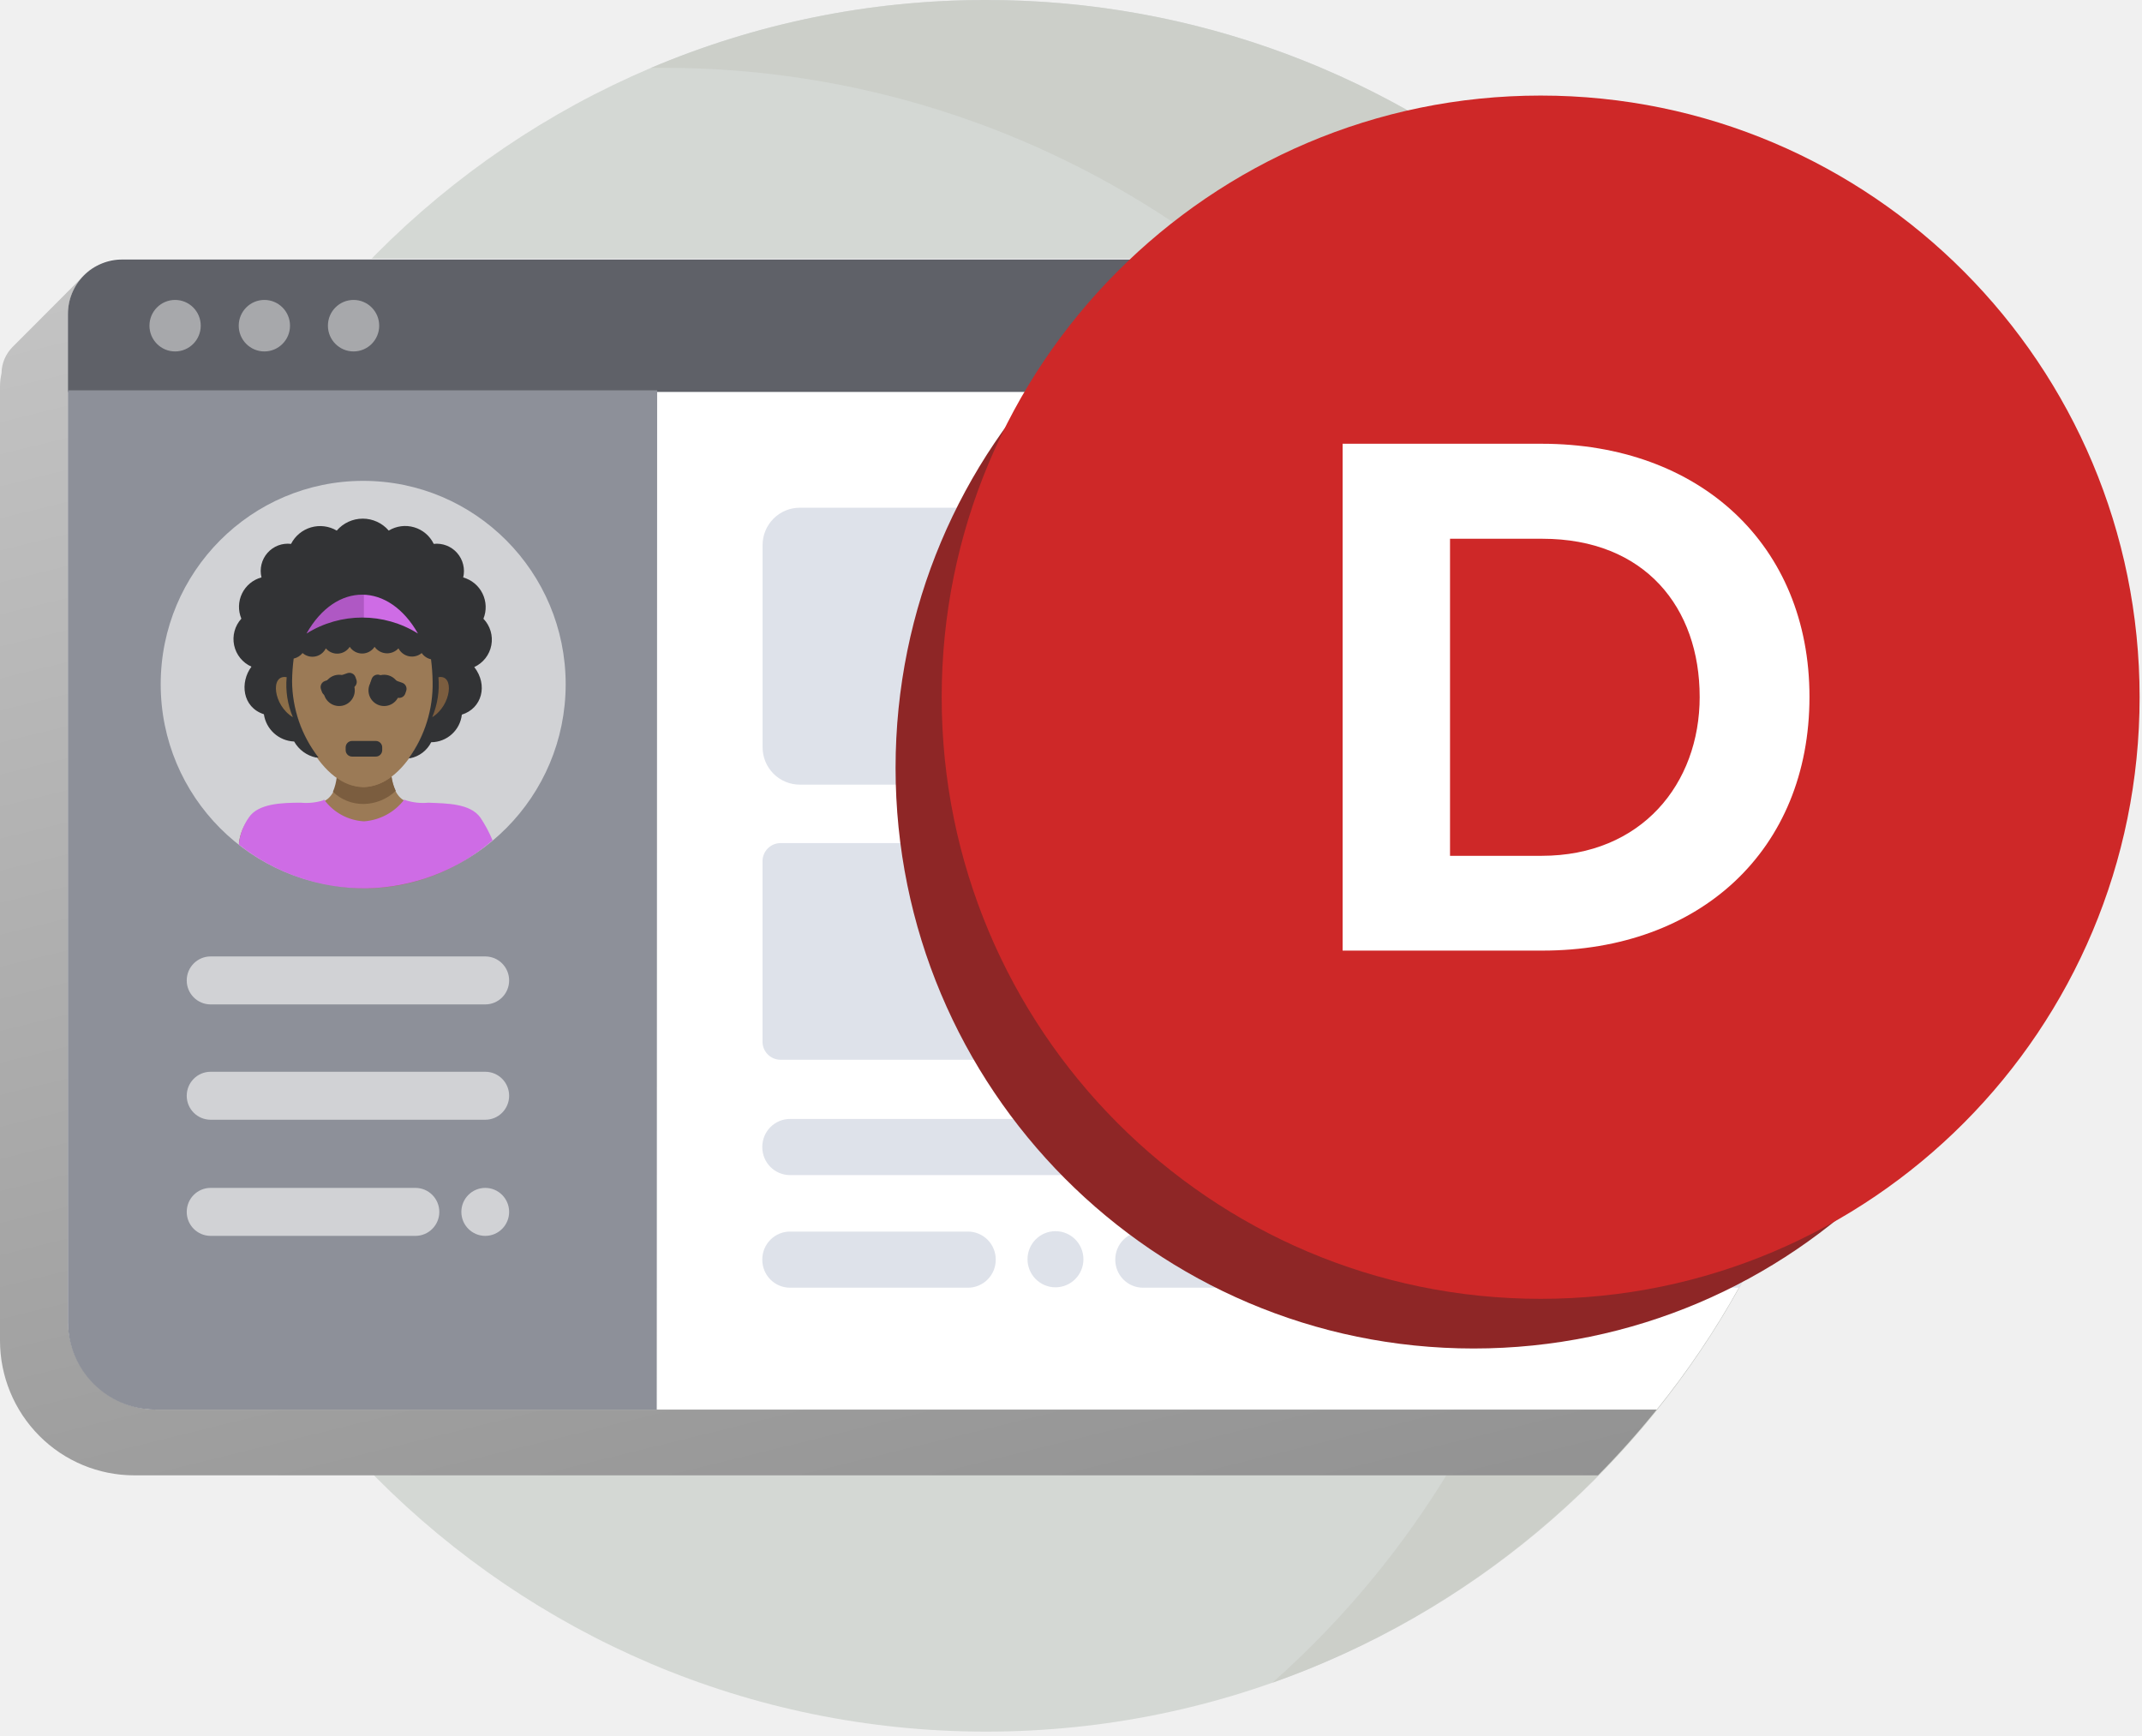
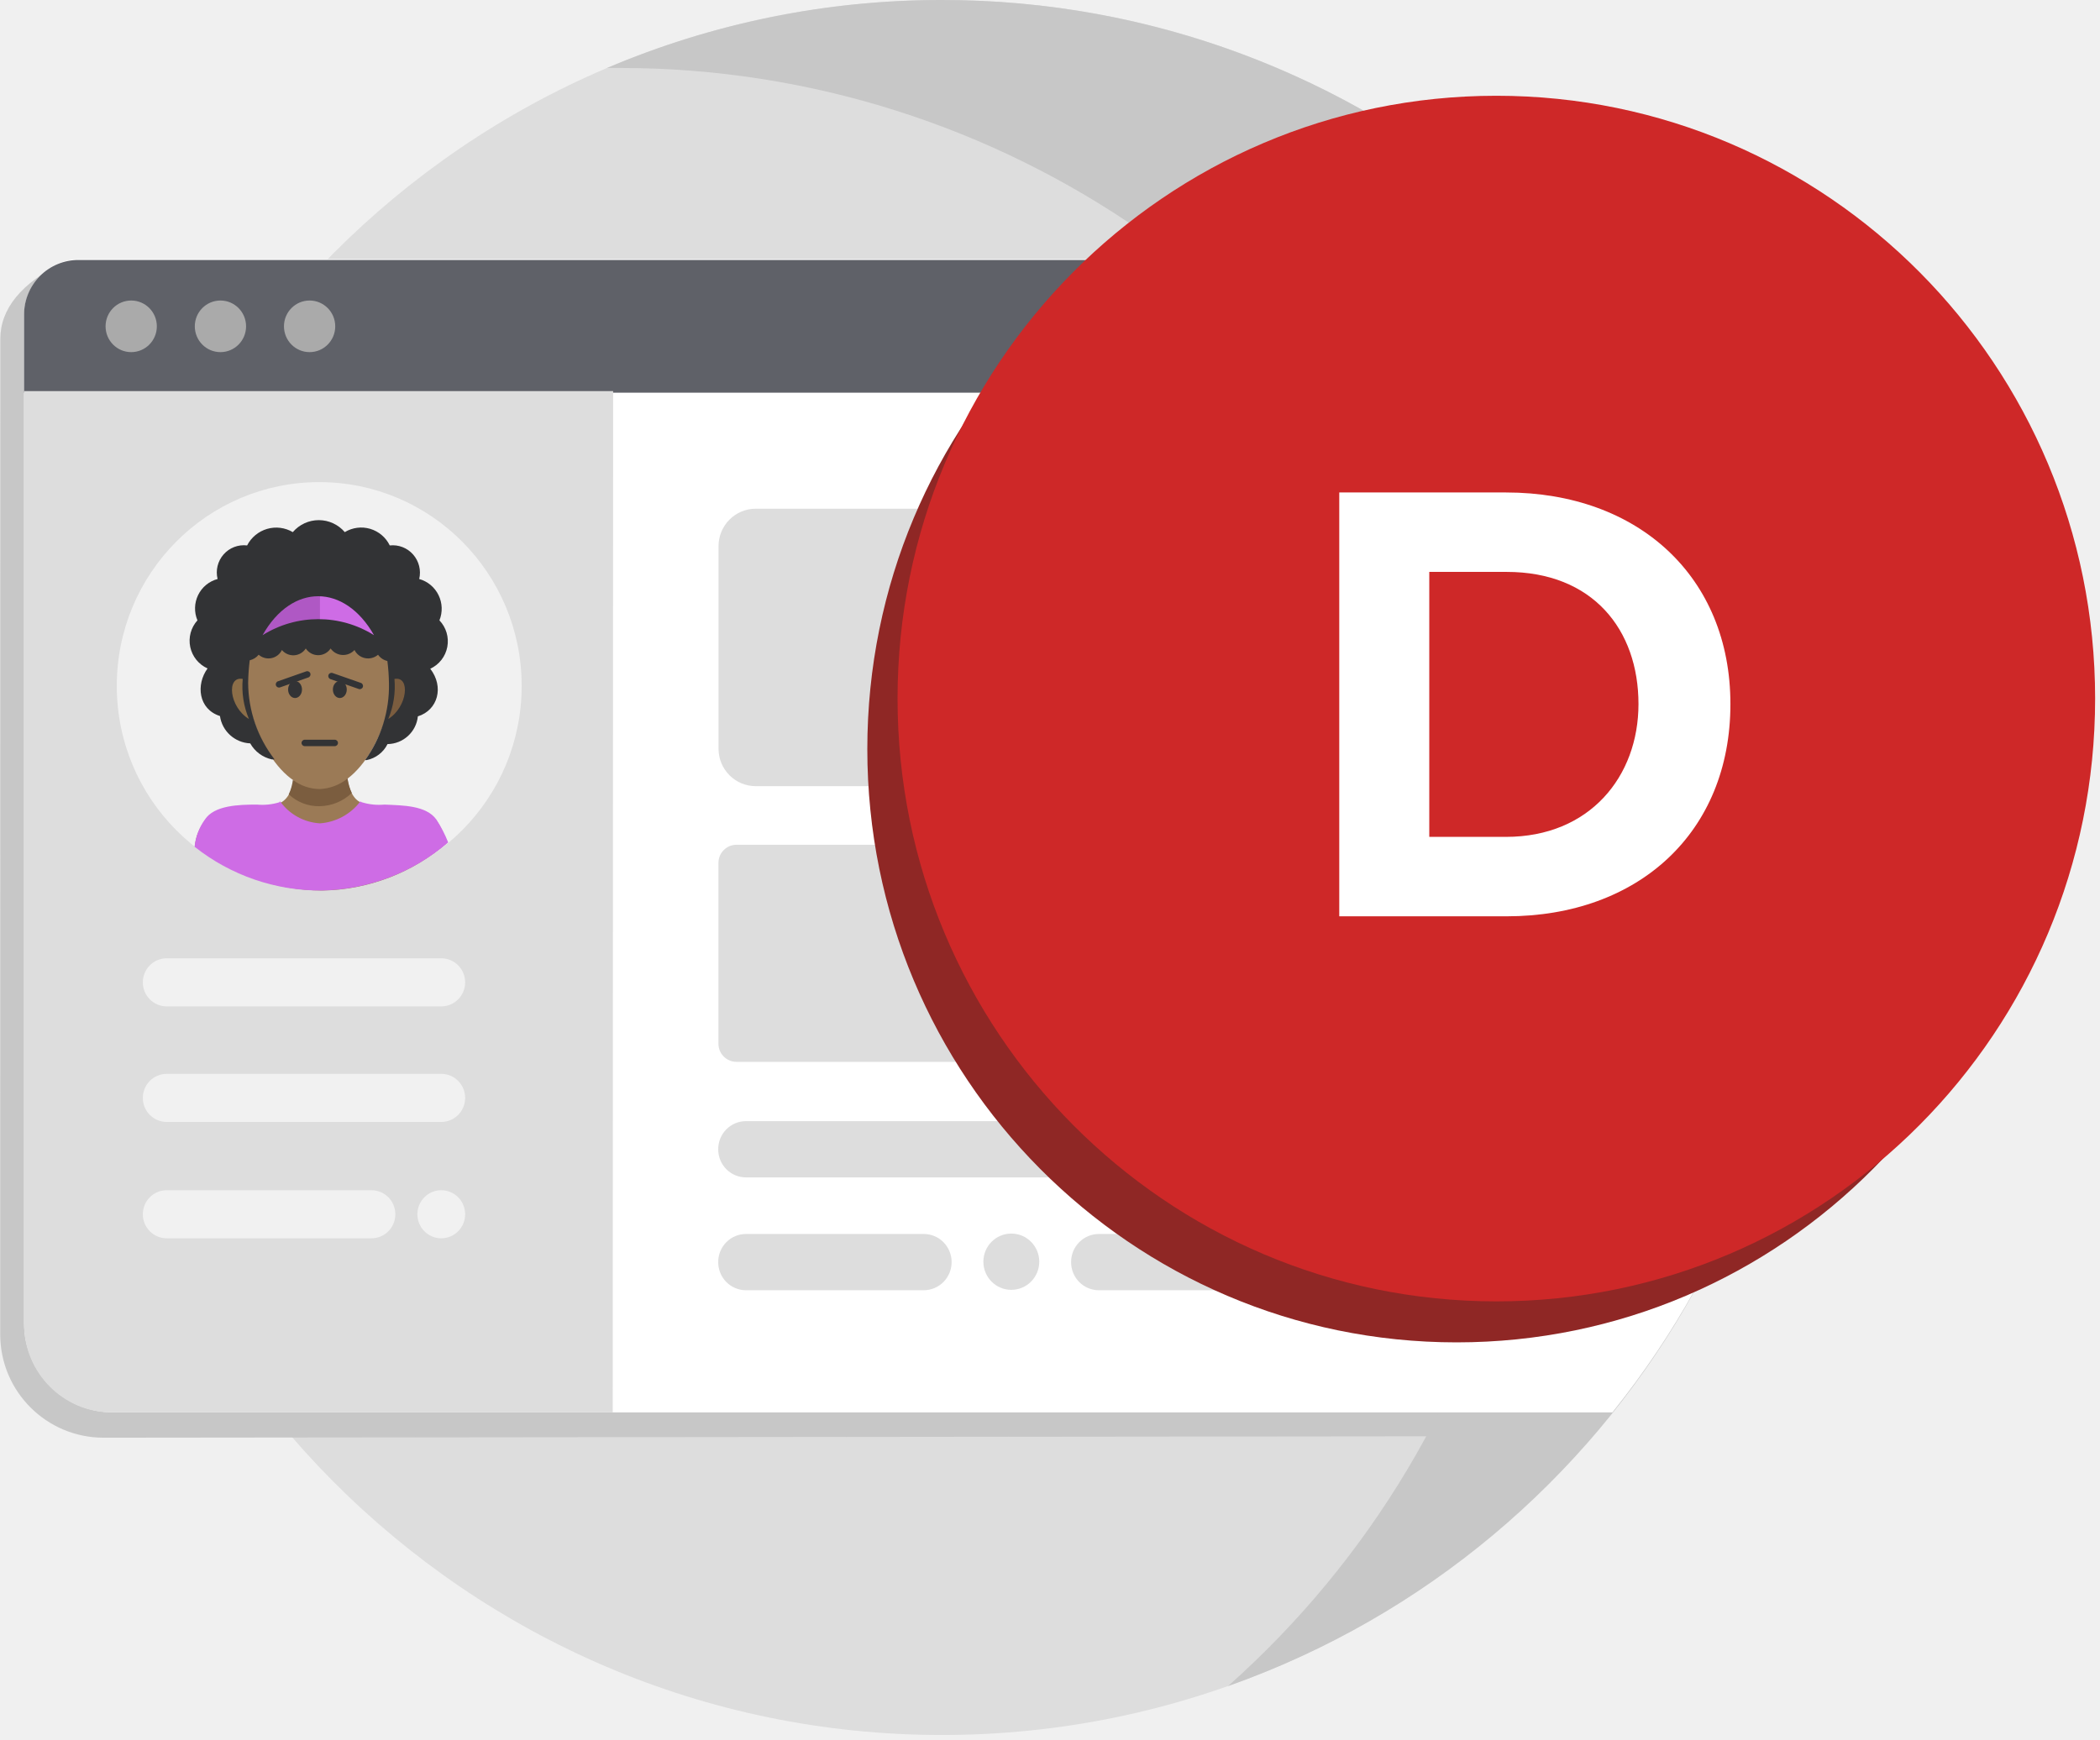
- <svg xmlns="http://www.w3.org/2000/svg" width="137" height="111">
-   <defs>
-     <linearGradient id="a" x1="21.556%" x2="70.085%" y1="-14.159%" y2="114.48%">
-       <stop offset="0%" stop-color="#C7C7C7" />
-       <stop offset="100%" stop-color="#8F8F8F" />
-     </linearGradient>
-   </defs>
-   <g fill="none">
-     <ellipse cx="63.071" cy="55.372" fill="#D4D8D4" rx="55.131" ry="55.372" />
-     <path fill="#C9CCC6" d="M63.07 0a54.766 54.766 0 0 0-21.425 4.338h.825c24.44-.004 46.332 15.185 54.98 38.144 8.646 22.96 2.244 48.898-16.08 65.142 25.359-8.948 40.598-34.958 36.074-61.569C112.919 19.445 89.949-.012 63.07 0z" opacity=".75" />
-     <path fill="url(#a)" d="M118.202 55.372a55.303 55.303 0 0 0-12.1-34.614.036.036 0 0 0-.031 0H9.244c-.03 0-.051-.036-.03-.057a2.463 2.463 0 0 0-.22-3.197 2.493 2.493 0 0 0-3.514 0L.8 22.194a2.43 2.43 0 0 0-.703 1.679c-.063.282-.096.57-.097.859v60.994a8.643 8.643 0 0 0 2.513 6.101 8.568 8.568 0 0 0 6.074 2.528h93.618a55.317 55.317 0 0 0 15.997-38.983z" />
-     <path fill="#FFF" d="M118.202 55.372a55.287 55.287 0 0 0-15.834-38.83H7.909a3.573 3.573 0 0 0-3.565 3.581v64.314c0 3.155 2.547 5.713 5.69 5.713h95.93a55.251 55.251 0 0 0 12.238-34.778z" />
-     <path fill="#5F6168" d="M102.419 16.594H7.823a3.466 3.466 0 0 0-2.461 1.022 3.496 3.496 0 0 0-1.018 2.471v4.978h104.869a55.247 55.247 0 0 0-6.794-8.471z" />
-     <path fill="#DEE2EA" d="M68.897 67.776H49.911a1.154 1.154 0 0 1-1.141-1.145V55.065a1.159 1.159 0 0 1 1.14-1.146h19.003a1.154 1.154 0 0 1 1.14 1.146v11.566a1.092 1.092 0 0 1-1.156 1.146zm25.012 0H74.902a1.159 1.159 0 0 1-1.141-1.145V55.065a1.159 1.159 0 0 1 1.14-1.146H93.91a1.159 1.159 0 0 1 1.14 1.146v11.566c.005.305-.114.599-.33.814a1.123 1.123 0 0 1-.81.331zm-13.252 7.377h-30.12a1.774 1.774 0 0 1-1.264-.525 1.79 1.79 0 0 1-.518-1.27 1.79 1.79 0 0 1 .518-1.272c.335-.337.79-.526 1.264-.524h30.12c.474-.002.93.187 1.265.524.336.337.524.795.522 1.271a1.848 1.848 0 0 1-1.787 1.796zm17.367 0H86.66a1.774 1.774 0 0 1-1.263-.525 1.79 1.79 0 0 1-.52-1.27 1.79 1.79 0 0 1 .52-1.272 1.77 1.77 0 0 1 1.263-.524h11.363c.474-.002.93.187 1.265.524.336.337.524.795.522 1.271.002.477-.186.934-.522 1.271a1.779 1.779 0 0 1-1.265.525zM61.9 82.355H50.537a1.774 1.774 0 0 1-1.264-.525 1.79 1.79 0 0 1-.518-1.27 1.79 1.79 0 0 1 .518-1.271c.335-.338.79-.526 1.264-.525H61.9c.474-.001.93.187 1.265.524.336.337.524.795.522 1.271.002.477-.186.934-.522 1.271a1.779 1.779 0 0 1-1.265.525zm22.582 0H73.114a1.774 1.774 0 0 1-1.264-.525 1.79 1.79 0 0 1-.518-1.27 1.79 1.79 0 0 1 .518-1.271c.335-.338.79-.526 1.264-.525h11.368c.474-.001.929.187 1.263.525.335.337.522.794.52 1.27a1.843 1.843 0 0 1-1.783 1.796z" />
-     <ellipse cx="67.507" cy="80.534" fill="#DEE2EA" rx="1.788" ry="1.795" />
-     <ellipse cx="95.543" cy="80.534" fill="#DEE2EA" rx="1.788" ry="1.795" />
-     <ellipse cx="90.384" cy="80.534" fill="#DEE2EA" rx="1.788" ry="1.795" />
-     <path fill="#DEE2EA" d="M101.502 82.355h9.733a53.567 53.567 0 0 0 1.818-3.58h-11.551a1.792 1.792 0 0 0-1.653 1.79c0 .939.72 1.719 1.653 1.79zm-1.64-14.579h16.95a55.645 55.645 0 0 0 1.39-12.404V53.92H99.867a1.159 1.159 0 0 0-1.14 1.146v11.566c.005.628.51 1.137 1.135 1.145zm18.096-17.647a55.143 55.143 0 0 0-4.67-17.658H51.152c-.63 0-1.235.252-1.681.7a2.394 2.394 0 0 0-.697 1.69v12.93c0 .634.25 1.242.697 1.69.446.448 1.05.7 1.681.7h66.494c.104-.011.208-.028.31-.052z" />
-     <ellipse cx="11.199" cy="20.829" fill="#A7A8AB" rx="1.64" ry="1.647" />
-     <ellipse cx="16.909" cy="20.829" fill="#A7A8AB" rx="1.64" ry="1.647" />
-     <ellipse cx="22.613" cy="20.829" fill="#A7A8AB" rx="1.64" ry="1.647" />
-     <path fill="#8D9099" d="M42.007 90.15H9.92c-3.072-.014-5.56-2.51-5.577-5.596V24.962h37.688l-.025 65.188z" />
-     <path fill="#FFF" d="M31.036 64.237H13.471a1.531 1.531 0 0 1-1.528-1.535c0-.847.684-1.534 1.528-1.534h17.565c.844 0 1.528.687 1.528 1.534 0 .848-.684 1.535-1.528 1.535zm0 7.376H13.471a1.531 1.531 0 0 1-1.528-1.535c0-.847.684-1.534 1.528-1.534h17.565c.844 0 1.528.687 1.528 1.534 0 .848-.684 1.535-1.528 1.535zM26.57 79.04h-13.1a1.531 1.531 0 0 1-1.527-1.534c0-.848.684-1.535 1.528-1.535H26.57c.844 0 1.528.687 1.528 1.535 0 .847-.684 1.534-1.528 1.534zm4.466 0a1.531 1.531 0 0 1-1.528-1.534c0-.848.685-1.535 1.528-1.535.844 0 1.528.687 1.528 1.535 0 .847-.684 1.534-1.528 1.534z" opacity=".59" />
-     <ellipse cx="94.25" cy="49.111" fill="#8E2626" rx="36.97" ry="37.131" />
-     <ellipse cx="98.538" cy="44.589" fill="#CE2828" rx="38.309" ry="38.477" />
-     <ellipse cx="23.229" cy="43.761" fill="#FFF" opacity=".59" rx="12.951" ry="13.008" />
-     <path fill="#9B7A56" d="M31.286 53.873a3.996 3.996 0 0 0-.565-1.534c-.647-.895-2.134-.895-3.326-.947a3.708 3.708 0 0 1-1.436-.148c-.749-.297-.897-1.294-.948-1.795-.397-1.243-.942-1.642-1.527-1.494l-.296.297-.3-.297c-.596-.102-.84 0-1.238 1.494-.05.511-.25 1.498-.942 1.795a3.748 3.748 0 0 1-1.441.148c-1.192 0-2.73.052-3.326.947a3.076 3.076 0 0 0-.662 1.586 12.957 12.957 0 0 0 8.149 2.89 12.243 12.243 0 0 0 7.858-2.942z" />
-     <path fill="#CE6CE5" d="M30.72 52.283c-.646-.9-2.133-.9-3.325-.947a3.59 3.59 0 0 1-1.436-.153c-.051 0-.051-.046-.102-.046a3.56 3.56 0 0 1-2.582 1.391 3.398 3.398 0 0 1-2.547-1.391.046.046 0 0 0-.046.046 3.62 3.62 0 0 1-1.44.153c-1.193 0-2.73.046-3.327.947a3.544 3.544 0 0 0-.636 1.734 12.95 12.95 0 0 0 8.149 2.798 12.7 12.7 0 0 0 8.077-3.07 8.406 8.406 0 0 0-.784-1.462z" />
-     <path fill="#7B5D3F" d="M25.042 49.669a3.114 3.114 0 0 1-1.767.67 3.007 3.007 0 0 1-1.737-.65 3.373 3.373 0 0 1-.244.952 2.784 2.784 0 0 0 1.98.777 3.049 3.049 0 0 0 2.038-.839 3.187 3.187 0 0 1-.27-.91z" />
-     <path fill="#9B7A56" d="M27.94 42.911c0 3.34-2.083 7.428-4.711 7.428s-4.716-4.138-4.716-7.428c0-3.289 2.083-6.03 4.716-6.03s4.71 2.69 4.71 6.03z" />
-     <path fill="#AF58C4" d="M18.416 37.827h9.03v3.489h-9.03z" />
-     <path fill="#CE6CE5" d="M23.275 37.827h4.563v3.489h-4.563z" />
-     <path fill="#323335" d="M30.92 39.571c.21-.52.189-1.107-.058-1.61a1.963 1.963 0 0 0-1.236-1.03 1.755 1.755 0 0 0-.387-1.565 1.738 1.738 0 0 0-1.498-.583 2.03 2.03 0 0 0-2.878-.85 2.191 2.191 0 0 0-3.325.001 2.09 2.09 0 0 0-2.923.85 1.728 1.728 0 0 0-1.505.573 1.745 1.745 0 0 0-.385 1.57 1.942 1.942 0 0 0-1.242 1.025 1.957 1.957 0 0 0-.046 1.614 1.934 1.934 0 0 0 .646 3.07c-.748.997-.595 2.593.795 3.043a2.04 2.04 0 0 0 1.935 1.744c.295.524.8.897 1.386 1.023h.173a8.058 8.058 0 0 1-1.691-4.885c.007-.482.04-.964.102-1.442.224-.05.425-.174.57-.353a.954.954 0 0 0 1.487-.302.95.95 0 0 0 1.528-.097.951.951 0 0 0 1.59 0 .982.982 0 0 0 1.527.097.973.973 0 0 0 1.487.302.988.988 0 0 0 .596.399c.061.478.095.96.102 1.442a8.07 8.07 0 0 1-1.528 4.885h.097a1.921 1.921 0 0 0 1.34-1.023 1.984 1.984 0 0 0 1.96-1.765c1.289-.399 1.686-1.897.795-3.043a1.929 1.929 0 0 0 .586-3.09zm-11.317.947c1.89-3.34 5.26-3.29 7.13 0a6.723 6.723 0 0 0-7.13 0z" />
-     <path fill="#7B5D3F" d="M28.042 43.31a5.377 5.377 0 0 1-.398 2.558c1.238-.762 1.437-2.757.398-2.558z" />
-     <path fill="#8C6E48" d="M18.335 43.31a5.32 5.32 0 0 0 .397 2.558c-1.263-.762-1.462-2.757-.397-2.558z" />
-     <ellipse cx="21.691" cy="44.154" fill="#323335" rx="1" ry="1" />
-     <ellipse cx="24.568" cy="44.154" fill="#323335" rx="1" ry="1" />
-     <rect width="2.338" height="1" x="22.108" y="47.387" fill="#323335" rx=".41" />
-     <rect width="2.338" height="1" x="20.493" y="43.276" fill="#323335" rx=".41" transform="rotate(-19.3 21.661 43.776)" />
-     <rect width="2.338" height="1" x="23.677" y="43.389" fill="#323335" rx=".41" transform="rotate(19.2 24.846 43.889)" />
-     <path fill="#FFF" d="M85.872 60.794V28.38h12.732c10.11 0 17.128 6.466 17.128 16.185 0 9.816-7.018 16.23-17.082 16.23H85.872zm22.837-16.23c0-5.688-3.484-10.108-10.064-10.108h-5.903v20.277H98.6c6.387 0 10.11-4.604 10.11-10.17z" />
+ <svg xmlns="http://www.w3.org/2000/svg" width="140" height="116">
+   <g fill="none" fill-rule="evenodd">
+     <ellipse cx="62.798" cy="57.849" fill="#DDD" fill-rule="nonzero" rx="57.448" ry="57.849" />
+     <path fill="#C7C7C7" fill-rule="nonzero" d="M99.52 18.872L4.226 17.479C1.422 18.875.02 20.586.02 22.613l-.006 66.37a6.89 6.89 0 0 0 6.896 6.89l96.358-.1a57.817 57.817 0 0 0 12.753-36.335c.021-15.183-5.908-29.76-16.5-40.566z" />
+     <path fill="#C7C7C7" fill-rule="nonzero" d="M62.798 0a56.94 56.94 0 0 0-22.326 4.532h.86c25.467-.004 48.279 15.864 57.29 39.851 9.01 23.987 2.338 51.085-16.756 68.056 26.425-9.349 42.305-36.522 37.59-64.323C114.74 20.315 90.806-.012 62.798 0z" />
+     <path fill="#FFF" fill-rule="nonzero" d="M120.246 57.85c.022-15.184-5.908-29.762-16.5-40.567H5.32c-2.052 0-3.715 1.674-3.715 3.74v67.191c0 3.297 2.654 5.97 5.928 5.97h99.961a57.817 57.817 0 0 0 12.753-36.335z" />
+     <path fill="#5F6168" fill-rule="nonzero" d="M103.8 17.336H5.229a3.607 3.607 0 0 0-2.565 1.068 3.658 3.658 0 0 0-1.06 2.582v5.2H110.88a57.693 57.693 0 0 0-7.08-8.85z" />
+     <path fill="#DDD" fill-rule="nonzero" d="M68.87 70.809H49.085a1.204 1.204 0 0 1-1.188-1.197V57.529a1.209 1.209 0 0 1 1.188-1.197h19.8a1.204 1.204 0 0 1 1.19 1.197v12.083c.013.324-.11.64-.34.867a1.137 1.137 0 0 1-.865.33z" />
+     <path fill="#DEE2EA" fill-rule="nonzero" d="M94.932 70.809H75.126a1.209 1.209 0 0 1-1.188-1.197V57.529a1.209 1.209 0 0 1 1.188-1.197h19.806a1.21 1.21 0 0 1 1.189 1.197v12.083c.004.318-.12.625-.344.85a1.17 1.17 0 0 1-.845.347z" />
+     <path fill="#DDD" fill-rule="nonzero" d="M81.123 78.515H49.738a1.846 1.846 0 0 1-1.317-.548 1.872 1.872 0 0 1-.54-1.328 1.872 1.872 0 0 1 .54-1.328c.349-.352.823-.55 1.317-.548h31.385a1.85 1.85 0 0 1 1.319.548c.35.352.545.83.544 1.328a1.928 1.928 0 0 1-1.863 1.876z" />
+     <path fill="#DEE2EA" fill-rule="nonzero" d="M99.22 78.515H87.38a1.846 1.846 0 0 1-1.317-.548 1.872 1.872 0 0 1-.54-1.328 1.872 1.872 0 0 1 .54-1.328c.349-.352.823-.55 1.317-.548h11.84a1.85 1.85 0 0 1 1.319.548c.35.352.545.83.544 1.328.001.498-.195.976-.544 1.328a1.85 1.85 0 0 1-1.32.548z" />
+     <path fill="#DDD" fill-rule="nonzero" d="M61.578 86.04h-11.84a1.846 1.846 0 0 1-1.317-.549 1.872 1.872 0 0 1-.54-1.328 1.872 1.872 0 0 1 .54-1.327c.349-.352.823-.55 1.317-.548h11.84a1.85 1.85 0 0 1 1.318.547c.35.353.546.83.545 1.328 0 .498-.195.976-.545 1.328a1.85 1.85 0 0 1-1.318.548zm23.531 0H73.264a1.846 1.846 0 0 1-1.317-.549 1.872 1.872 0 0 1-.54-1.328 1.872 1.872 0 0 1 .54-1.327c.349-.352.823-.55 1.317-.548h11.845c.494-.002.968.196 1.317.548.348.352.543.83.54 1.327a1.923 1.923 0 0 1-1.857 1.876z" />
+     <ellipse cx="67.421" cy="84.137" fill="#DDD" fill-rule="nonzero" rx="1.863" ry="1.876" />
+     <ellipse cx="96.635" cy="84.137" fill="#DEE2EA" fill-rule="nonzero" rx="1.863" ry="1.876" />
+     <ellipse cx="91.259" cy="84.137" fill="#DEE2EA" fill-rule="nonzero" rx="1.863" ry="1.876" />
+     <path fill="#DEE2EA" fill-rule="nonzero" d="M102.845 86.04h10.141a56.02 56.02 0 0 0 1.895-3.742h-12.037a1.87 1.87 0 0 0-1.722 1.87 1.87 1.87 0 0 0 1.723 1.871zm-1.709-15.231h17.661a58.28 58.28 0 0 0 1.449-12.96v-1.517h-19.105a1.21 1.21 0 0 0-1.189 1.197v12.083a1.204 1.204 0 0 0 1.184 1.197z" />
+     <path fill="#DDD" fill-rule="nonzero" d="M119.991 52.372a57.729 57.729 0 0 0-4.866-18.448H50.38a2.47 2.47 0 0 0-1.752.731 2.505 2.505 0 0 0-.726 1.765v13.51a2.5 2.5 0 0 0 .726 1.764 2.47 2.47 0 0 0 1.752.731h69.287a2.51 2.51 0 0 0 .324-.053z" />
+     <ellipse cx="8.747" cy="21.761" fill="#AAA" fill-rule="nonzero" rx="1.709" ry="1.721" />
+     <ellipse cx="14.696" cy="21.761" fill="#AAA" fill-rule="nonzero" rx="1.709" ry="1.721" />
+     <ellipse cx="20.64" cy="21.761" fill="#AAA" fill-rule="nonzero" rx="1.709" ry="1.721" />
+     <path fill="#DDD" fill-rule="nonzero" d="M40.849 94.184H7.415c-3.201-.015-5.793-2.623-5.81-5.847V26.08h39.27l-.026 68.105z" />
+     <path fill="#FFF" fill-rule="nonzero" d="M29.418 67.11H11.114c-.88 0-1.592-.717-1.592-1.603 0-.885.713-1.603 1.592-1.603h18.304c.879 0 1.592.718 1.592 1.603 0 .886-.713 1.604-1.592 1.604zm0 7.707H11.114c-.88 0-1.592-.718-1.592-1.604 0-.885.713-1.603 1.592-1.603h18.304c.879 0 1.592.718 1.592 1.603 0 .886-.713 1.604-1.592 1.604zm-4.654 7.759h-13.65c-.88 0-1.592-.718-1.592-1.603s.713-1.603 1.592-1.603h13.65c.879 0 1.592.718 1.592 1.603s-.713 1.603-1.592 1.603zm4.654 0c-.88 0-1.592-.718-1.592-1.603s.712-1.603 1.592-1.603c.879 0 1.592.718 1.592 1.603s-.713 1.603-1.592 1.603z" opacity=".59" />
+     <ellipse cx="21.282" cy="45.74" fill="#FFF" fill-rule="nonzero" opacity=".59" rx="13.496" ry="13.59" />
+     <path fill="#9B7A56" fill-rule="nonzero" d="M29.752 56.257a4.125 4.125 0 0 0-.663-1.56c-.674-.936-2.224-.936-3.466-.99a3.854 3.854 0 0 1-1.496-.154c-.78-.316-.934-1.352-.987-1.876-.414-1.299-.982-1.715-1.592-1.56l-.308.31-.313-.31c-.621-.107-.876 0-1.29 1.56-.053.534-.26 1.56-.982 1.876a3.914 3.914 0 0 1-1.502.155c-1.241 0-2.844.053-3.465.988a3.218 3.218 0 0 0-.69 1.668 13.48 13.48 0 0 0 8.491 3.02 13.018 13.018 0 0 0 8.263-3.127z" />
+     <path fill="#9B7A56" fill-rule="nonzero" d="M26.191 44.858c0 3.49-2.17 7.76-4.909 7.76-2.738 0-4.914-4.324-4.914-7.76s2.17-6.3 4.914-6.3c2.744 0 4.91 2.81 4.91 6.3z" />
+     <path fill="#AF58C4" fill-rule="nonzero" d="M16.267 39.546h9.409v3.645h-9.409z" />
+     <path fill="#CE6CE5" fill-rule="nonzero" d="M21.33 39.546h4.755v3.645H21.33z" />
+     <path fill="#323335" fill-rule="nonzero" d="M29.296 41.368a2.07 2.07 0 0 0-.06-1.683 2.047 2.047 0 0 0-1.288-1.074 1.837 1.837 0 0 0-.406-1.632 1.808 1.808 0 0 0-1.558-.607 2.127 2.127 0 0 0-1.306-1.107 2.11 2.11 0 0 0-1.692.22 2.28 2.28 0 0 0-1.733-.8 2.28 2.28 0 0 0-1.733.8 2.173 2.173 0 0 0-1.712-.216 2.19 2.19 0 0 0-1.334 1.103 1.798 1.798 0 0 0-1.568.599 1.826 1.826 0 0 0-.4 1.64 2.02 2.02 0 0 0-1.298 1.07 2.044 2.044 0 0 0-.045 1.687 2.025 2.025 0 0 0 .674 3.207c-.78 1.069-.621 2.71.827 3.174a2.128 2.128 0 0 0 2.017 1.822c.307.548.833.938 1.444 1.07h.18a8.433 8.433 0 0 1-1.762-5.104 13.42 13.42 0 0 1 .106-1.507 1.06 1.06 0 0 0 .595-.37.993.993 0 0 0 1.55-.314.99.99 0 0 0 1.591-.102.99.99 0 0 0 1.656 0 1.023 1.023 0 0 0 1.592.102 1.014 1.014 0 0 0 1.57.315c.149.212.37.36.622.417.064.5.099 1.003.106 1.507a8.447 8.447 0 0 1-1.592 5.103h.1a1.992 1.992 0 0 0 1.397-1.069 2.06 2.06 0 0 0 2.022-1.849c1.342-.416 1.756-1.977.827-3.174a2.019 2.019 0 0 0 .61-3.228zm-11.792.989c1.969-3.49 5.482-3.436 7.43 0a6.99 6.99 0 0 0-7.43 0z" />
+     <path fill="#7B5D3F" fill-rule="nonzero" d="M26.297 45.275a5.63 5.63 0 0 1-.414 2.672c1.29-.802 1.497-2.88.414-2.672z" />
+     <path fill="#8C6E48" fill-rule="nonzero" d="M16.182 45.275a5.58 5.58 0 0 0 .414 2.672c-1.316-.802-1.523-2.88-.414-2.672z" />
+     <g fill="#323335">
+       <path d="M19.67 45.413c.255 0 .463.254.463.568 0 .313-.208.567-.463.567-.256 0-.463-.254-.463-.567 0-.314.207-.568.463-.568m2.985 0c.256 0 .463.254.463.568 0 .313-.207.567-.463.567s-.463-.254-.463-.567c0-.314.207-.568.463-.568m-.339 4.345h-1.998a.215.215 0 0 1 0-.43h1.998a.215.215 0 0 1 0 .43" />
+       <path d="M20.556 45.176l-1.885.662a.215.215 0 0 1-.142-.406l1.885-.662a.215.215 0 0 1 .142.406m3.36.769l-1.886-.658a.215.215 0 1 1 .141-.407l1.886.659a.215.215 0 1 1-.141.407" />
+     </g>
+     <path fill="#CE6CE5" fill-rule="nonzero" d="M29.089 54.648c-.674-.94-2.224-.94-3.466-.994a3.854 3.854 0 0 1-1.496-.155c-.053 0-.053-.053-.106-.053a3.708 3.708 0 0 1-2.691 1.459 3.528 3.528 0 0 1-2.653-1.46.048.048 0 0 0-.048.053c-.486.15-.996.203-1.502.156-1.242 0-2.845.054-3.466.994a3.756 3.756 0 0 0-.69 1.817 13.467 13.467 0 0 0 8.492 2.918 13.283 13.283 0 0 0 8.416-3.206 8.61 8.61 0 0 0-.79-1.529z" />
+     <path fill="#7B5D3F" fill-rule="nonzero" d="M23.166 51.923a3.219 3.219 0 0 1-1.836.695 3.011 3.011 0 0 1-1.804-.61 3.223 3.223 0 0 1-.276.962c.563.53 1.31.814 2.08.791a3.173 3.173 0 0 0 2.123-.882 3.422 3.422 0 0 1-.287-.956z" />
+     <ellipse cx="97.106" cy="49.957" fill="#8F2725" fill-rule="nonzero" rx="39.285" ry="39.559" />
+     <ellipse cx="40.058" cy="40.228" fill="#CE2828" fill-rule="nonzero" rx="39.919" ry="40.198" transform="translate(59.698 6.356)" />
+     <path fill="#FFF" d="M100.44 61.104H89.284V32.84h11.115c8.834 0 14.962 5.636 14.962 14.11 0 8.56-6.128 14.154-14.92 14.154zm-.042-5.297c5.58 0 8.834-4.025 8.834-8.856 0-4.958-3.043-8.814-8.791-8.814h-5.156v17.67h5.113z" />
  </g>
</svg>
